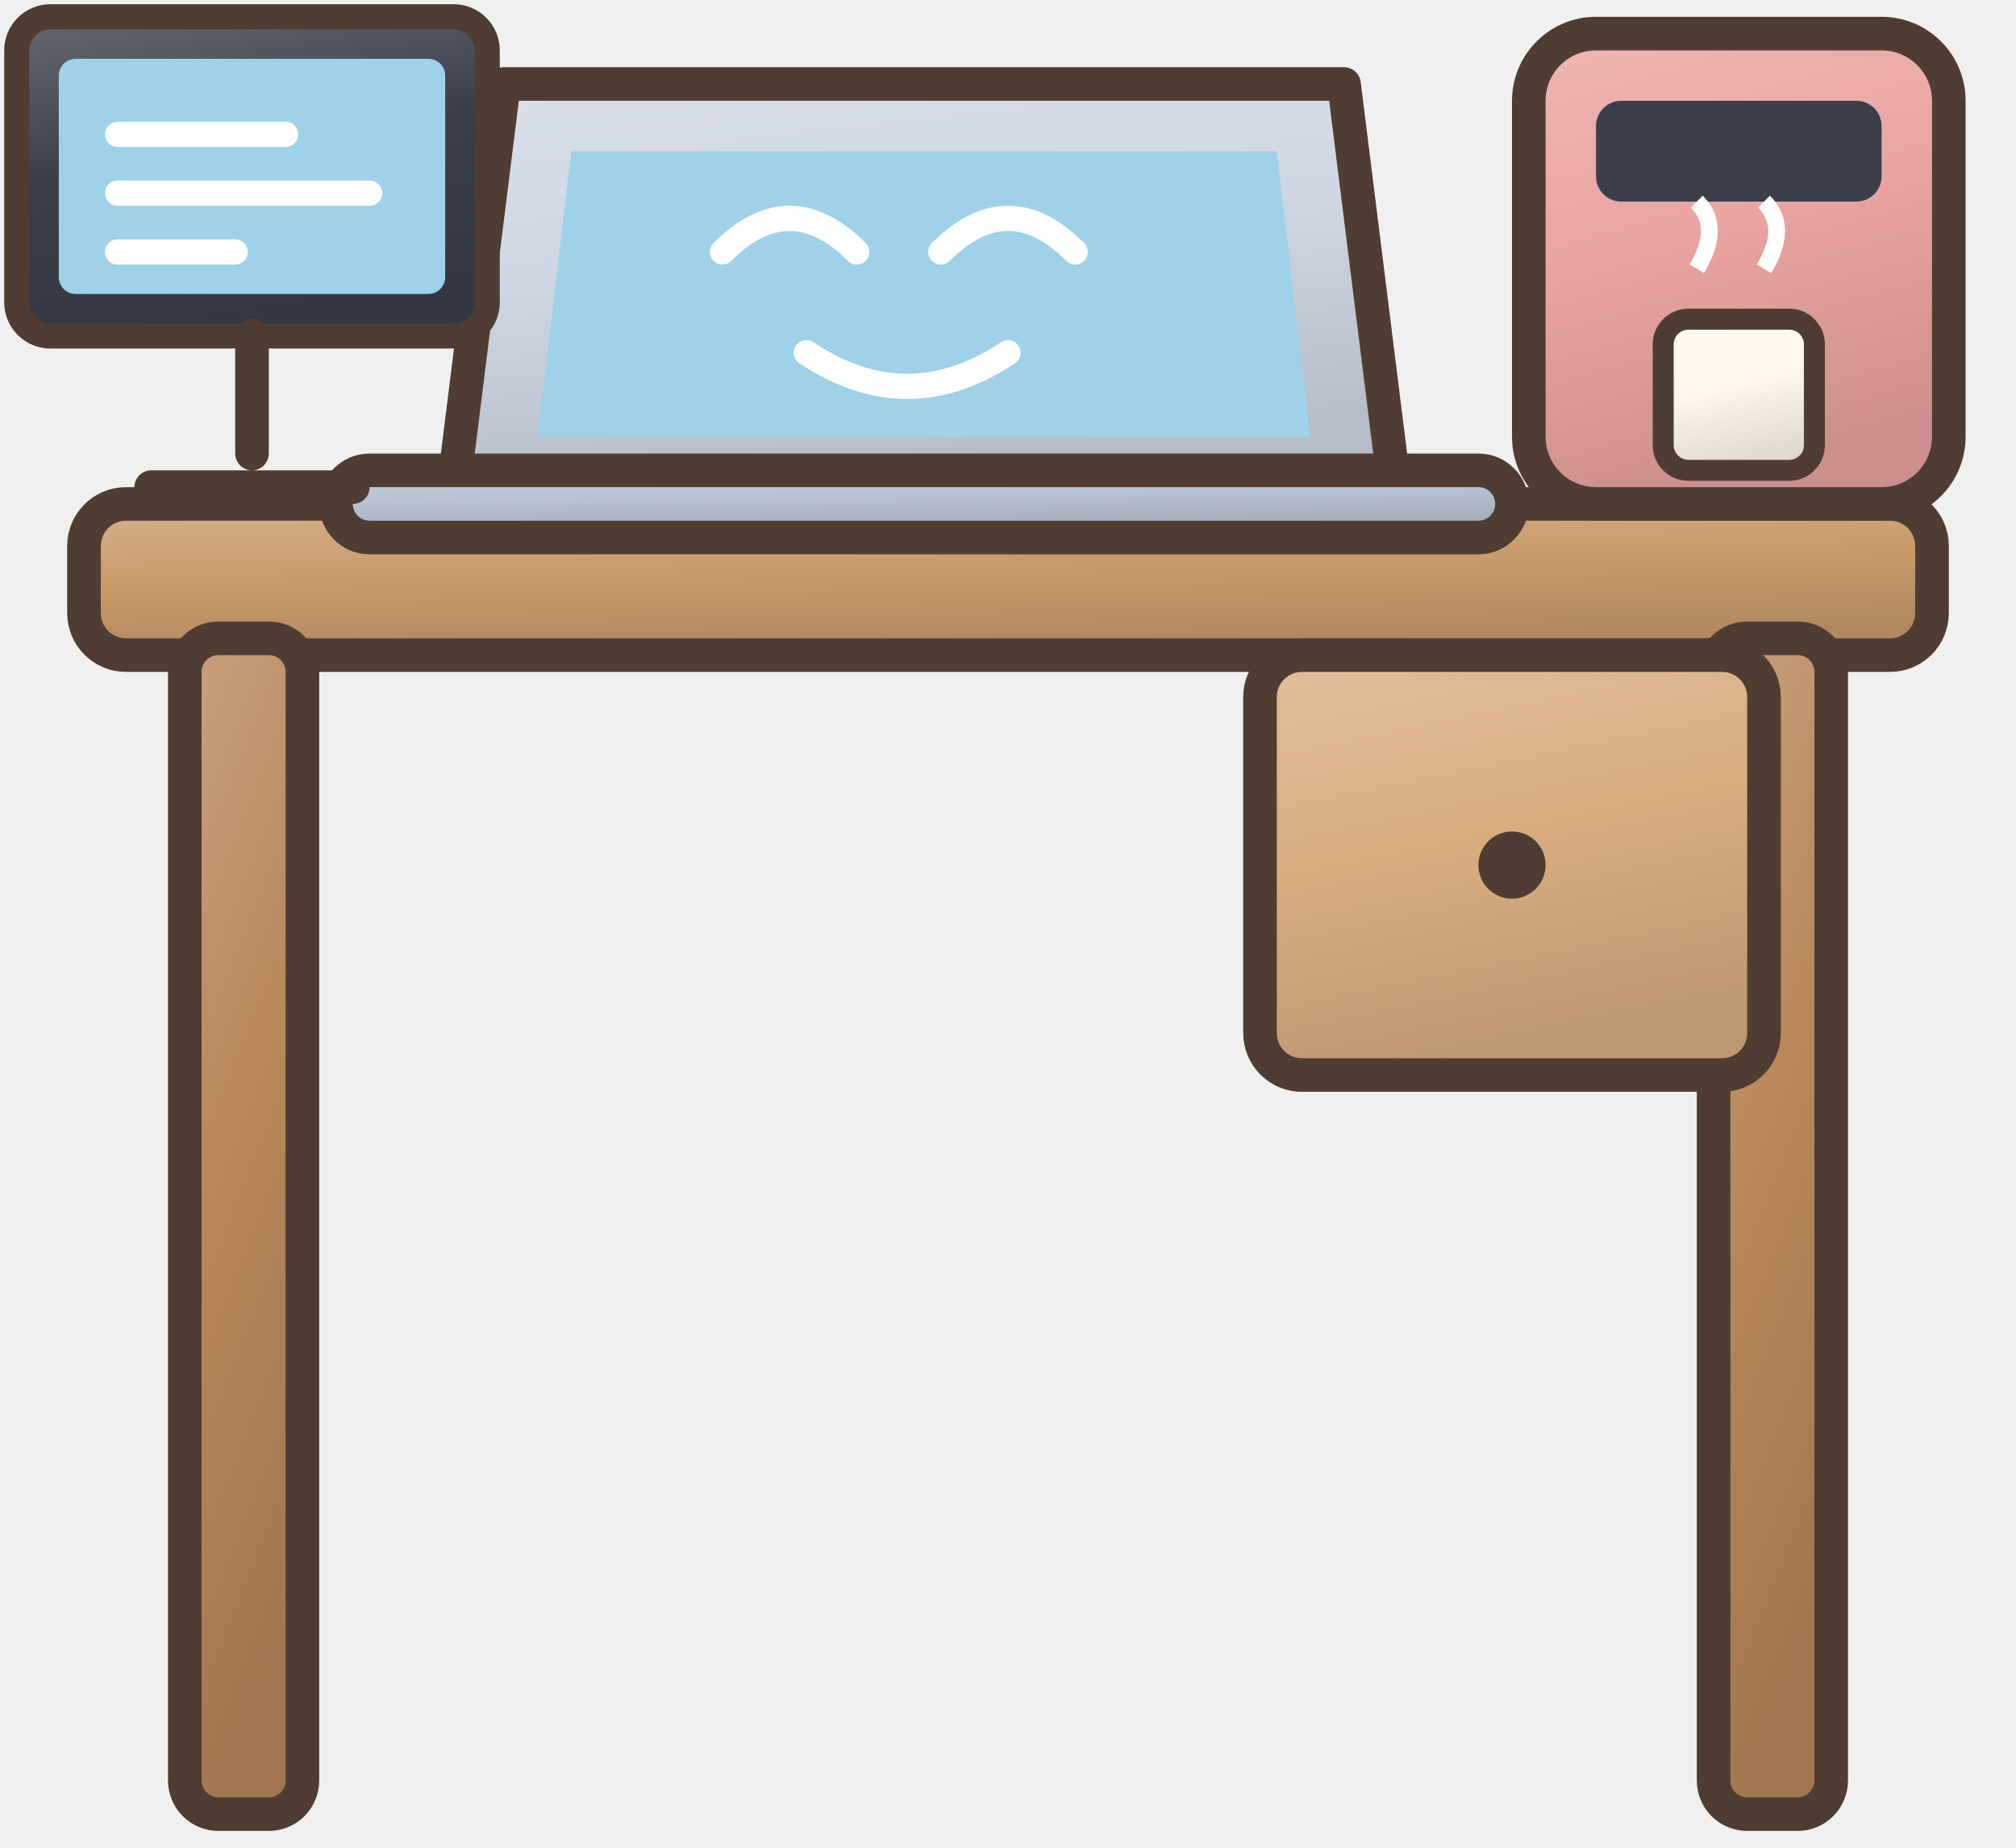
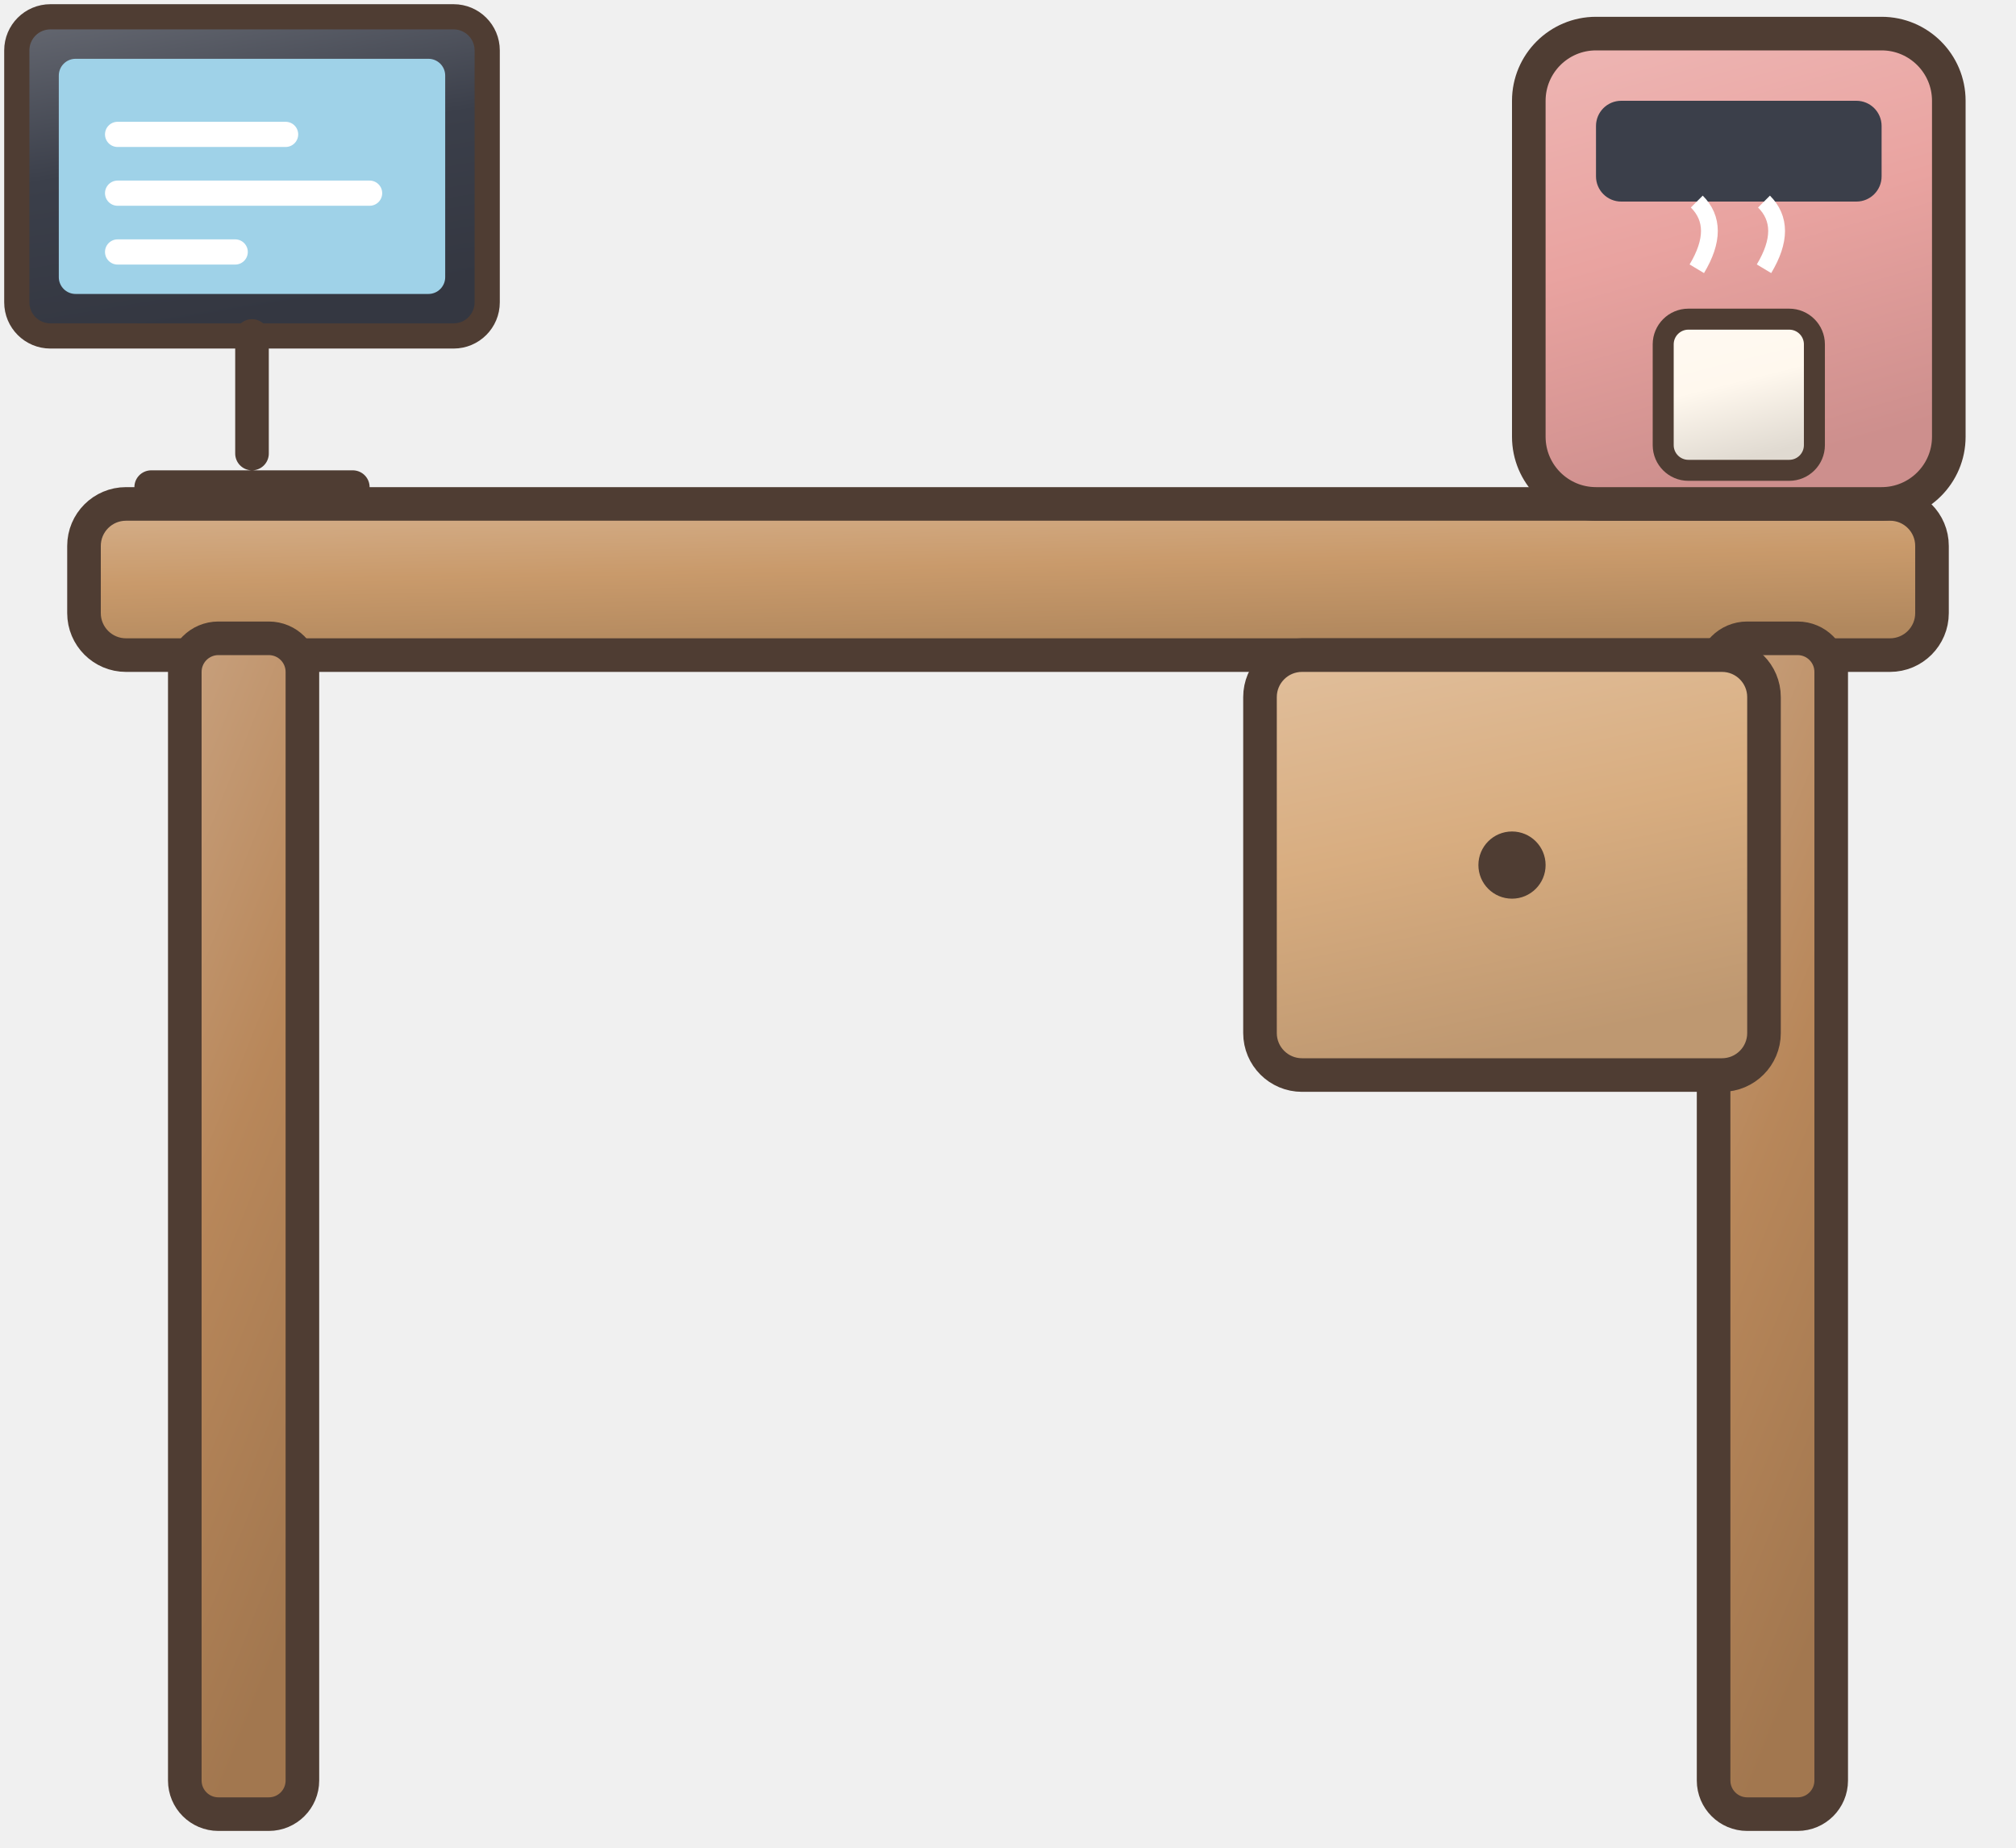
<svg xmlns="http://www.w3.org/2000/svg" width="240" height="220" viewBox="0 0 240 220">
  <defs>
    <linearGradient id="sc99a6b" x1="0" y1="0" x2="0.25" y2="1">
      <stop offset="0" stop-color="#d5b08c" />
      <stop offset="0.5" stop-color="#c99a6b" />
      <stop offset="1" stop-color="#b1885e" />
    </linearGradient>
    <linearGradient id="sb8875a" x1="0" y1="0" x2="0.25" y2="1">
      <stop offset="0" stop-color="#c8a17e" />
      <stop offset="0.5" stop-color="#b8875a" />
      <stop offset="1" stop-color="#a2774f" />
    </linearGradient>
    <linearGradient id="sd8ad80" x1="0" y1="0" x2="0.25" y2="1">
      <stop offset="0" stop-color="#e1bf9c" />
      <stop offset="0.5" stop-color="#d8ad80" />
      <stop offset="1" stop-color="#be9871" />
-     </linearGradient>
-     <linearGradient id="scfd6e3" x1="0" y1="0" x2="0.25" y2="1">
-       <stop offset="0" stop-color="#dadfe9" />
-       <stop offset="0.5" stop-color="#cfd6e3" />
-       <stop offset="1" stop-color="#b6bcc8" />
-     </linearGradient>
-     <linearGradient id="sb7c0cf" x1="0" y1="0" x2="0.25" y2="1">
-       <stop offset="0" stop-color="#c7ceda" />
-       <stop offset="0.5" stop-color="#b7c0cf" />
-       <stop offset="1" stop-color="#a1a9b6" />
    </linearGradient>
    <linearGradient id="s3b3f4a" x1="0" y1="0" x2="0.25" y2="1">
      <stop offset="0" stop-color="#666972" />
      <stop offset="0.5" stop-color="#3b3f4a" />
      <stop offset="1" stop-color="#343741" />
    </linearGradient>
    <linearGradient id="se9a3a0" x1="0" y1="0" x2="0.25" y2="1">
      <stop offset="0" stop-color="#eeb7b5" />
      <stop offset="0.5" stop-color="#e9a3a0" />
      <stop offset="1" stop-color="#cd8f8d" />
    </linearGradient>
    <linearGradient id="sfff8ee" x1="0" y1="0" x2="0.25" y2="1">
      <stop offset="0" stop-color="#fffaf2" />
      <stop offset="0.5" stop-color="#fff8ee" />
      <stop offset="1" stop-color="#e0dad1" />
    </linearGradient>
  </defs>
  <rect x="10" y="60" width="220" height="18" rx="5" fill="url(#sc99a6b)" stroke="#4f3d33" stroke-width="4" stroke-linejoin="round" stroke-linecap="round" />
  <rect x="22" y="76" width="14" height="140" rx="4" fill="url(#sb8875a)" stroke="#4f3d33" stroke-width="4" stroke-linejoin="round" stroke-linecap="round" />
  <rect x="204" y="76" width="14" height="140" rx="4" fill="url(#sb8875a)" stroke="#4f3d33" stroke-width="4" stroke-linejoin="round" stroke-linecap="round" />
  <rect x="150" y="78" width="60" height="50" rx="5" fill="url(#sd8ad80)" stroke="#4f3d33" stroke-width="4" stroke-linejoin="round" stroke-linecap="round" />
  <circle cx="180" cy="103" r="4" fill="#4f3d33" />
-   <path d="M60,10 h100 l6,48 h-112z" fill="url(#scfd6e3)" stroke="#4f3d33" stroke-width="4" stroke-linejoin="round" stroke-linecap="round" />
-   <path d="M68,18 h84 l4,34 h-92z" fill="#9fd2e8" />
-   <path d="M86,30 q8,-8 16,0 M112,30 q8,-8 16,0 M96,42 q12,8 24,0" fill="none" stroke="#fff" stroke-width="3" stroke-linecap="round" />
-   <rect x="40" y="56" width="140" height="8" rx="4" fill="url(#sb7c0cf)" stroke="#4f3d33" stroke-width="4" stroke-linejoin="round" stroke-linecap="round" />
  <rect x="2" y="2" width="56" height="38" rx="4" fill="url(#s3b3f4a)" stroke="#4f3d33" stroke-width="3" stroke-linejoin="round" stroke-linecap="round" />
  <rect x="7" y="7" width="46" height="28" rx="2" fill="#9fd2e8" />
  <path d="M14,16 h20 M14,23 h30 M14,30 h14" stroke="#fff" stroke-width="3" stroke-linecap="round" />
  <path d="M30,40 v14 M18,58 h24" stroke="#4f3d33" stroke-width="4" stroke-linejoin="round" stroke-linecap="round" />
  <rect x="182" y="4" width="50" height="56" rx="8" fill="url(#se9a3a0)" stroke="#4f3d33" stroke-width="4" stroke-linejoin="round" stroke-linecap="round" />
  <rect x="190" y="12" width="34" height="12" rx="3" fill="#3b3f4a" />
  <rect x="198" y="38" width="18" height="18" rx="3" fill="url(#sfff8ee)" stroke="#4f3d33" stroke-width="2.5" stroke-linejoin="round" stroke-linecap="round" />
  <path d="M202,32 q3,-5 0,-8 M210,32 q3,-5 0,-8" stroke="#fff" stroke-width="2" fill="none" />
</svg>
